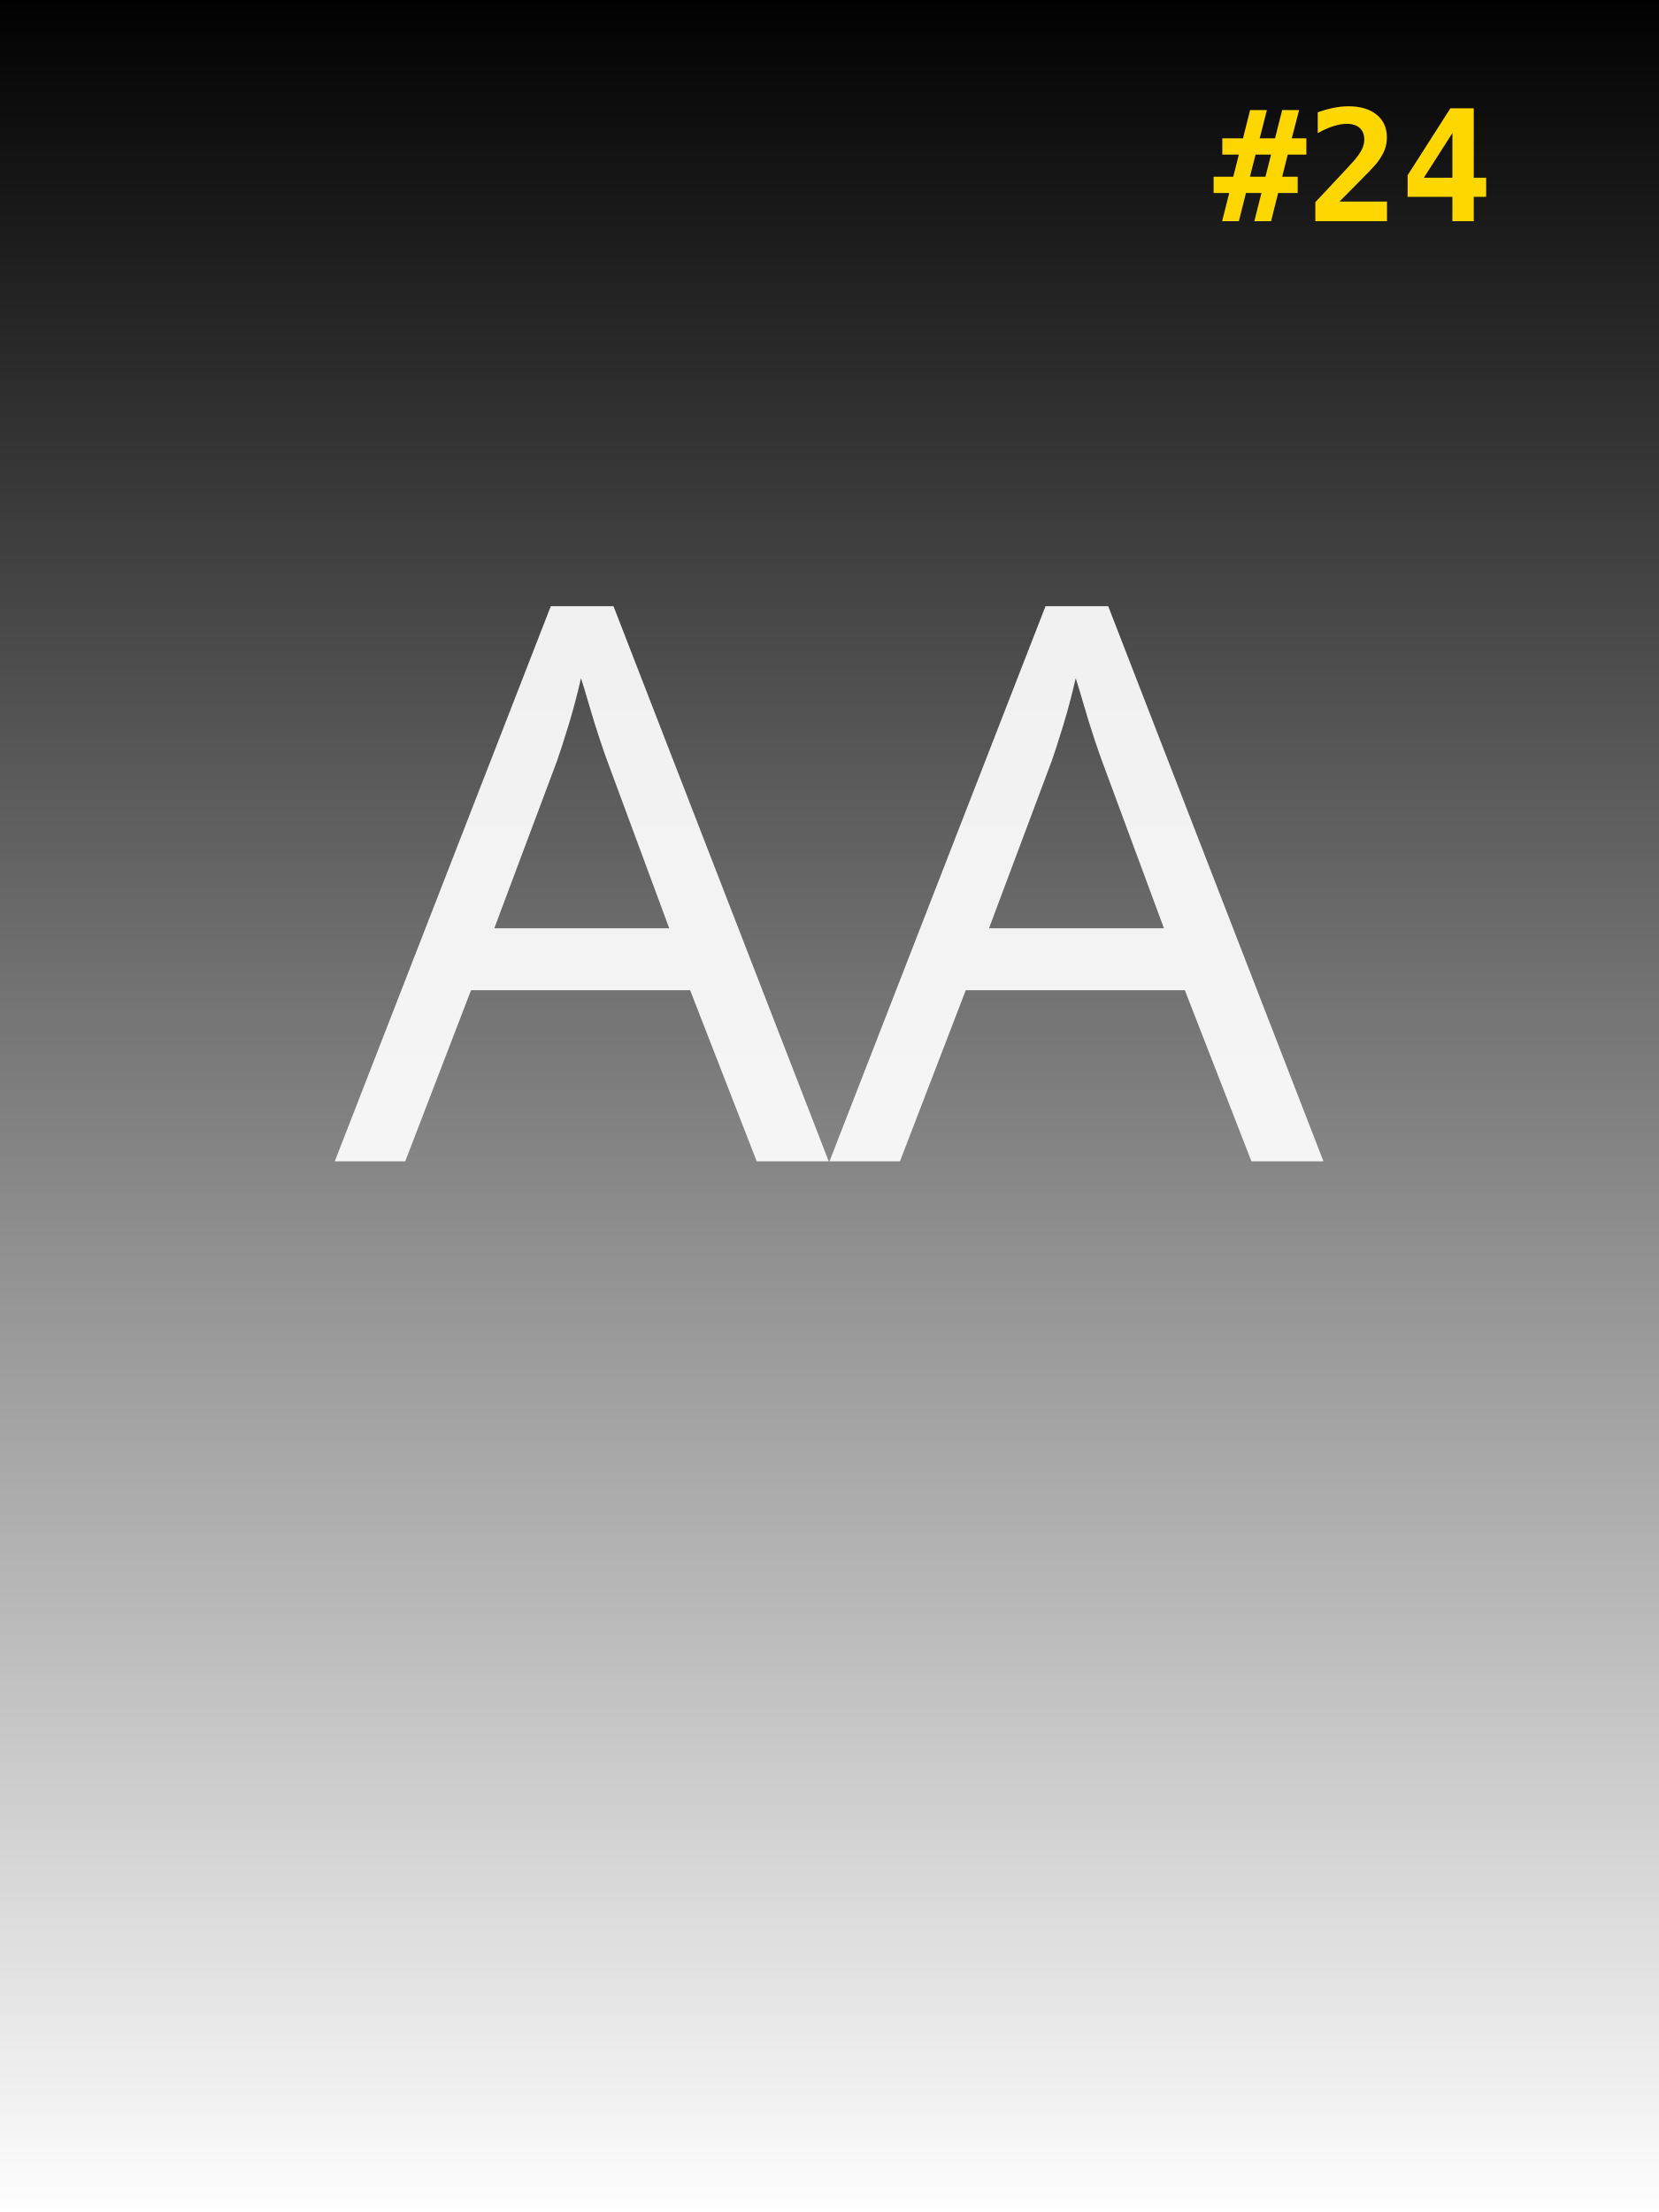
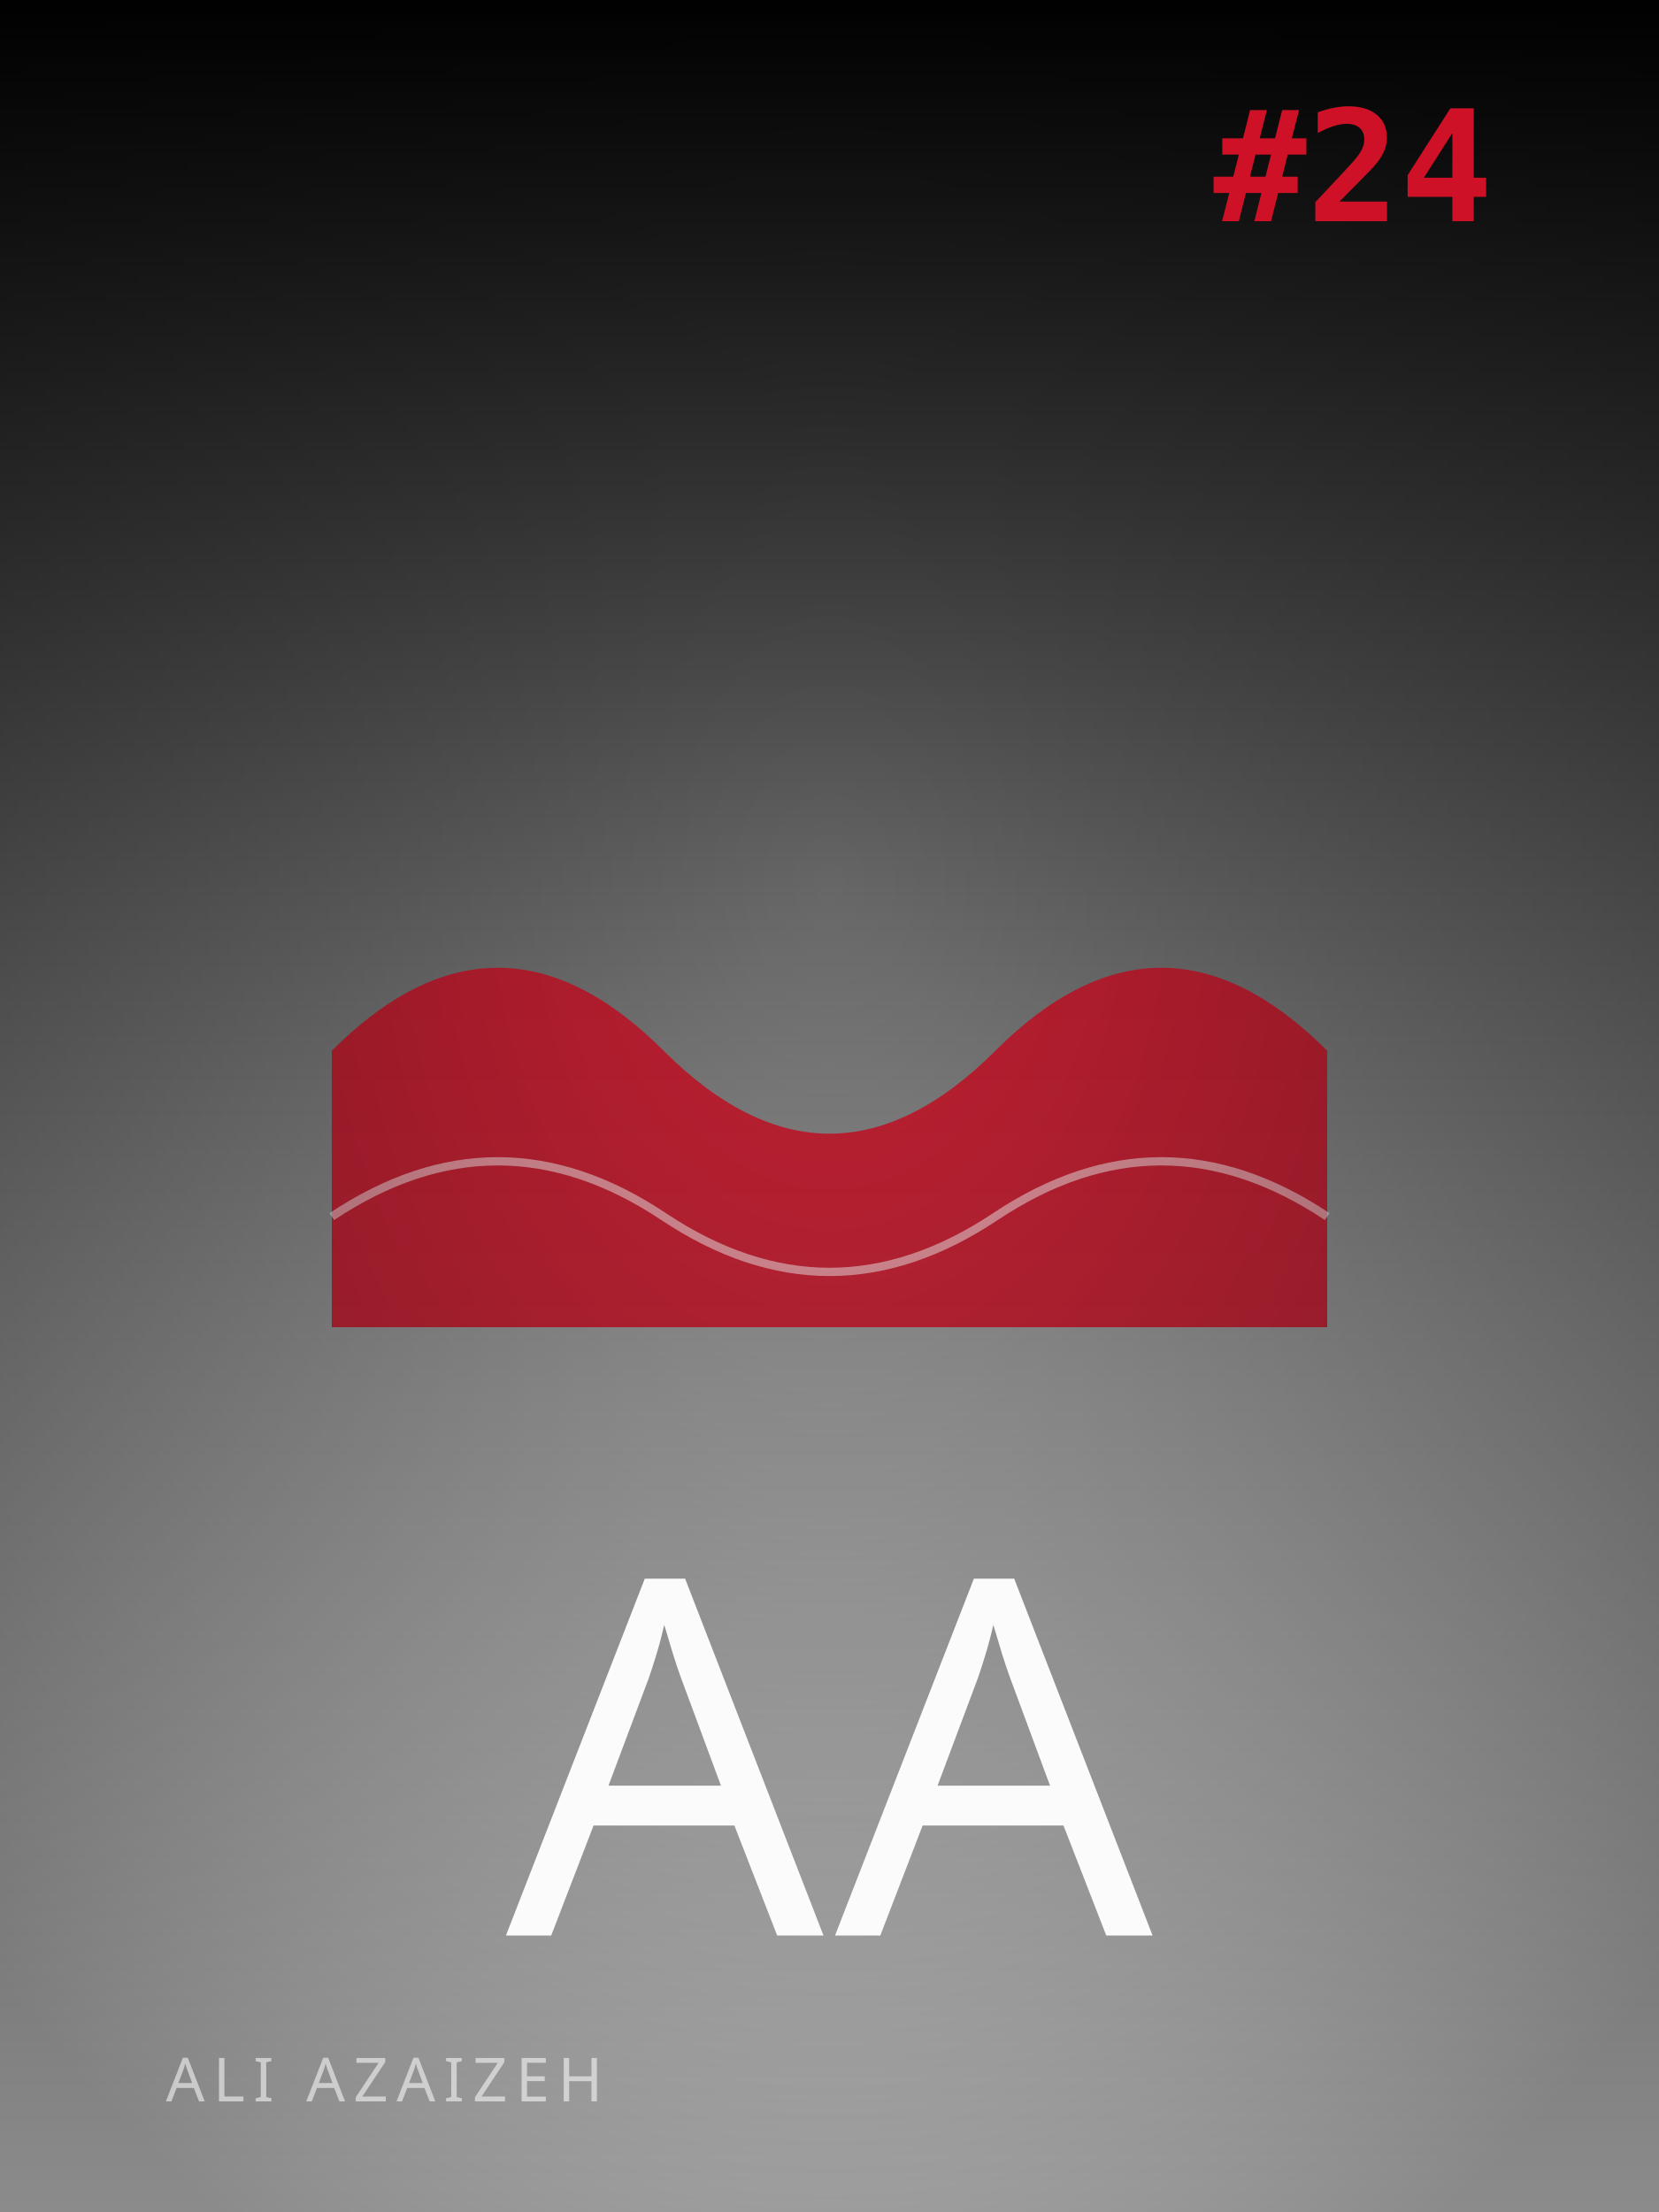
<svg xmlns="http://www.w3.org/2000/svg" viewBox="0 0 600 800" role="img" aria-labelledby="t">
  <defs>
-     <linearGradient id="g" x1="0" y1="0" x2="0" y2="1">
+     <linearGradient id="bg" x1="0" y1="0" x2="0" y2="1">
      <stop offset="0%" stop-color="#000000" />
      <stop offset="100%" stop-color="#FFFFFF" />
    </linearGradient>
+     <radialGradient id="vignette" cx="0.5" cy="0.4" r="0.7">
+       <stop offset="0%" stop-color="transparent" />
+       <stop offset="100%" stop-color="rgba(0,0,0,0.45)" />
+     </radialGradient>
  </defs>
-   <rect width="600" height="800" fill="url(#g)" />
-   <text x="300" y="420" text-anchor="middle" font-family="Anton, Impact, sans-serif" font-size="280" fill="#fff" opacity="0.92">AA</text>
-   <text x="540" y="80" text-anchor="end" font-family="JetBrains Mono, monospace" font-size="56" fill="#FFD700" font-weight="700">#24</text>
+   <rect width="600" height="800" fill="url(#bg)" />
+   <path d="M120 380 Q180 320 240 380 T360 380 T480 380 L480 480 L120 480 Z" fill="#CE1126" opacity="0.85" />
+   <path d="M120 440 Q180 400 240 440 T360 440 T480 440" fill="none" stroke="#fff" stroke-width="3" opacity="0.5" />
+   <rect width="600" height="800" fill="url(#vignette)" />
+   <text x="300" y="700" text-anchor="middle" font-family="Anton, Impact, sans-serif" font-size="180" fill="#fff" opacity="0.96" letter-spacing="4">AA</text>
+   <text x="540" y="80" text-anchor="end" font-family="JetBrains Mono, monospace" font-size="56" fill="#CE1126" font-weight="700">#24</text>
+   <text x="60" y="760" font-family="Anton, Impact, sans-serif" font-size="22" fill="#fff" opacity="0.55" letter-spacing="3">ALI AZAIZEH</text>
</svg>
